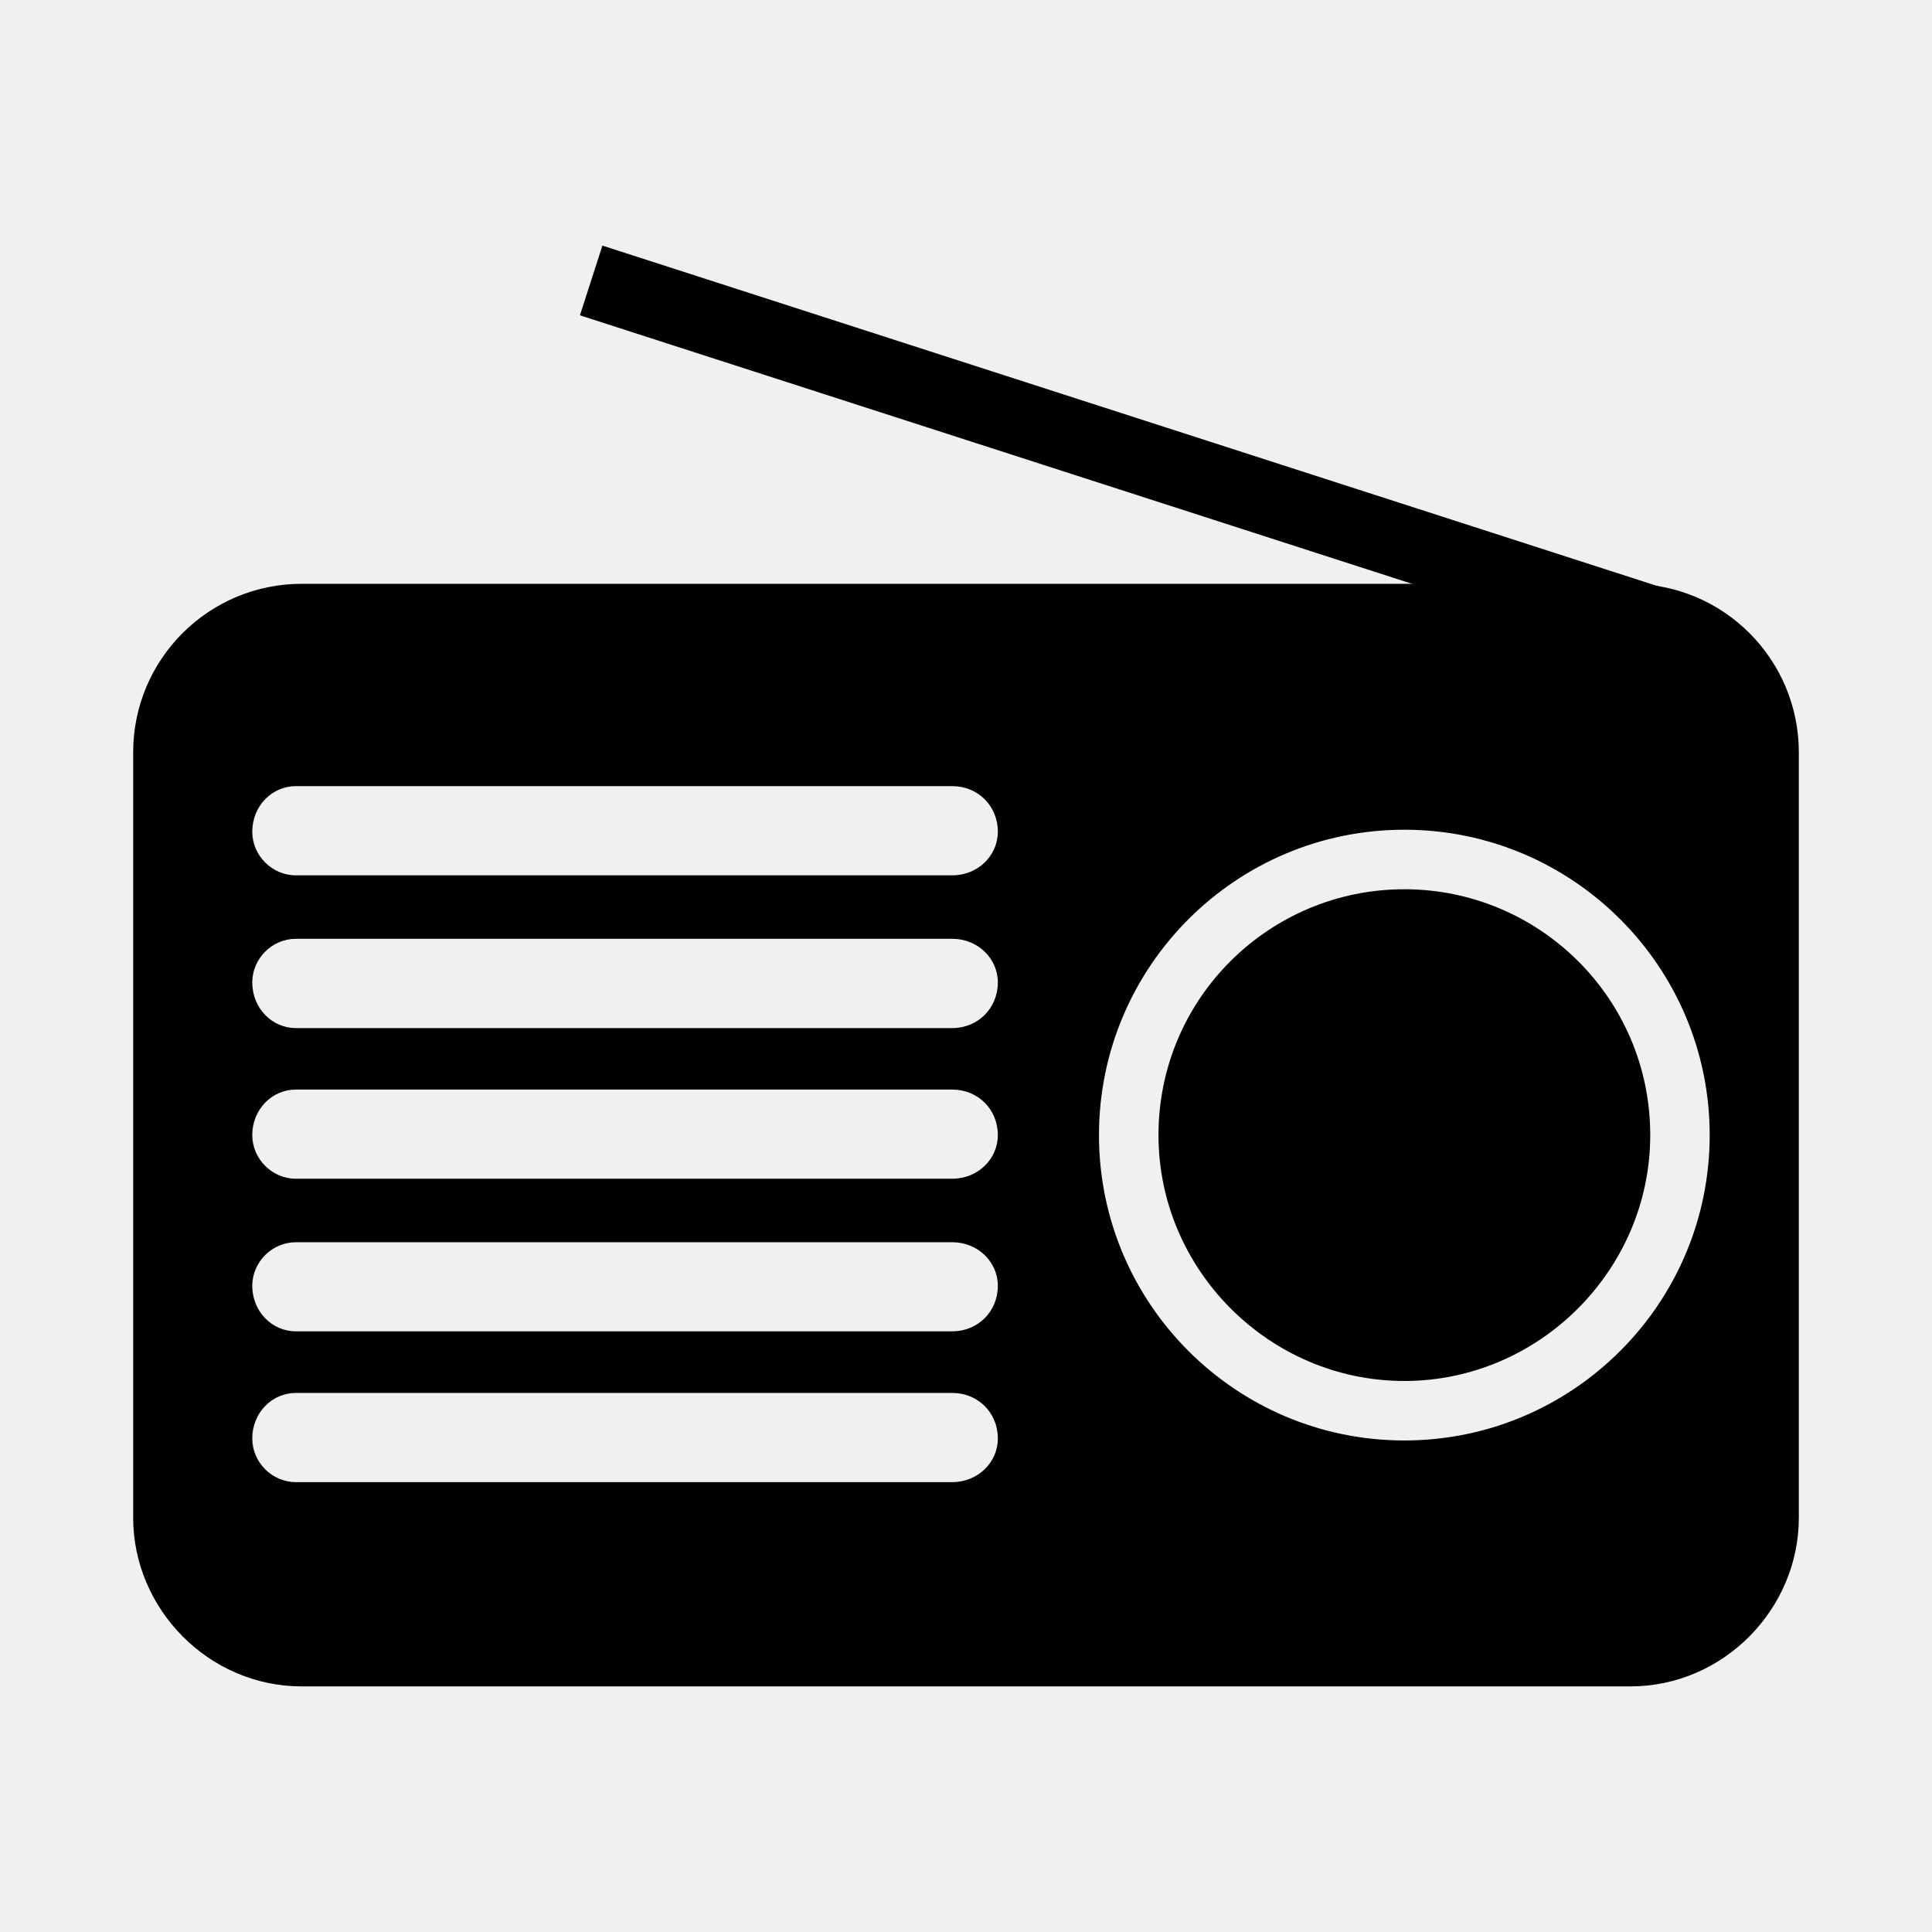
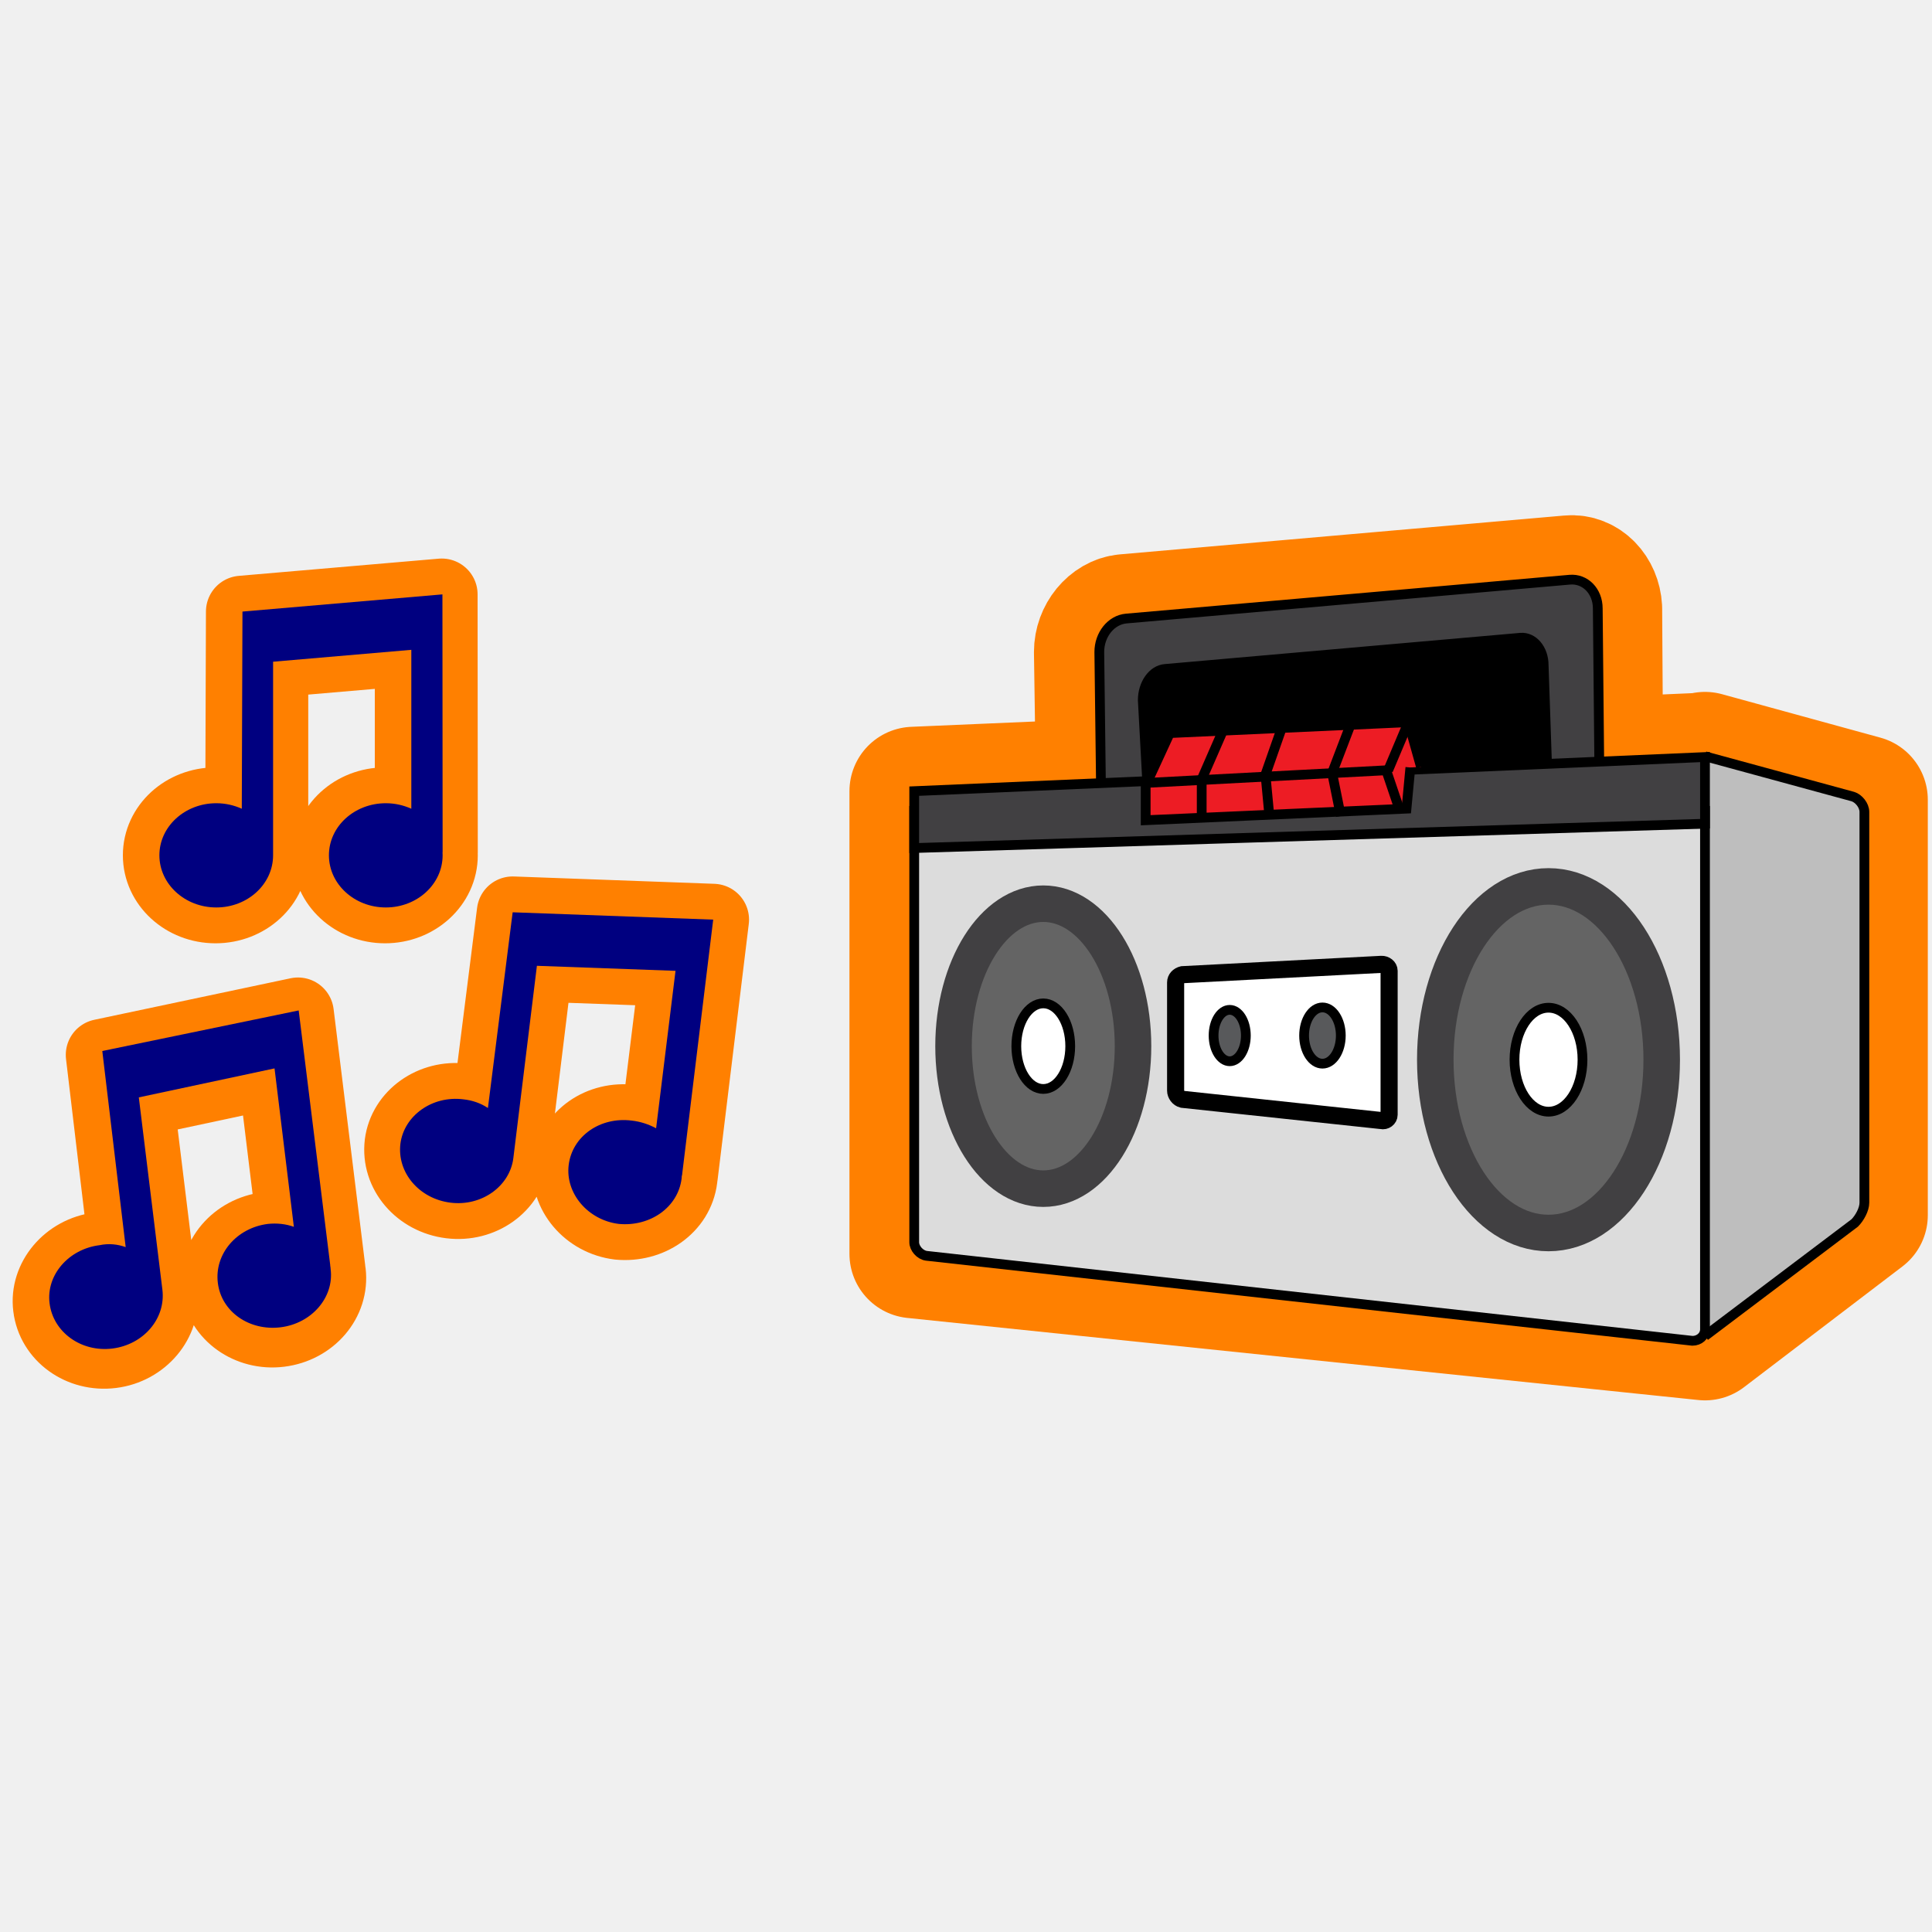
<svg xmlns="http://www.w3.org/2000/svg" version="1.1" x="0" y="0" width="200" height="200">
-   <g>
-     <path d="M31.239,60.435L168.773,60.435C178.418,60.435 186.214,68.243 186.214,77.888L186.214,157.117C186.214,166.562 178.419,174.575 168.773,174.575L31.239,174.575C21.597,174.575 13.786,166.562 13.786,157.117L13.786,77.884C13.786,68.242 21.598,60.435 31.239,60.435ZM30.628,81.38C28.162,81.38 26.115,83.427 26.115,86.102C26.115,88.564 28.162,90.615 30.628,90.615L98.574,90.615C101.241,90.615 103.296,88.564 103.296,86.102C103.296,83.427 101.241,81.38 98.574,81.38ZM30.628,97.184C28.162,97.184 26.115,99.235 26.115,101.697C26.115,104.368 28.162,106.427 30.628,106.427L98.574,106.427C101.241,106.427 103.296,104.368 103.296,101.697C103.296,99.235 101.241,97.184 98.574,97.184L30.628,97.184ZM30.628,112.791C28.162,112.791 26.115,114.842 26.115,117.505C26.115,119.971 28.162,122.022 30.628,122.022L98.574,122.022C101.241,122.022 103.296,119.971 103.296,117.505C103.296,114.842 101.241,112.791 98.574,112.791ZM30.628,128.595C28.162,128.595 26.115,130.646 26.115,133.104C26.115,135.767 28.162,137.818 30.628,137.818L98.574,137.818C101.241,137.818 103.296,135.767 103.296,133.104C103.296,130.646 101.241,128.595 98.574,128.595ZM30.628,144.197C28.162,144.197 26.115,146.241 26.115,148.912C26.115,151.378 28.162,153.429 30.628,153.429L98.574,153.429C101.241,153.429 103.296,151.378 103.296,148.912C103.296,146.241 101.241,144.197 98.574,144.197ZM145.374,85.893C127.929,85.893 113.766,100.06 113.766,117.505C113.766,134.954 127.929,149.117 145.374,149.117C162.816,149.117 176.986,134.954 176.986,117.505C176.99,100.06 162.816,85.893 145.374,85.893ZM145.374,92.055C131.409,92.055 119.925,103.338 119.925,117.505C119.925,131.466 131.409,142.958 145.374,142.958C159.332,142.958 170.832,131.466 170.832,117.505C170.832,103.338 159.332,92.055 145.374,92.055Z" style="fill:black;fill-rule:nonzero;" />
+   <path stroke-linejoin="round" d="m176.5 78.29v0.08l-11 0.48-0.1-15.87c-0.1-1.78-1.4-3.11-2.9-2.97l-46 4.02c-1.5 0.14-2.8 1.69-2.8 3.46l0.2 13.58-19.3 0.83v47.9l81.9 8.5 16.4-12.5v-43.01l-16.4-4.5zm0 0" stroke="#ff8000" stroke-linecap="round" stroke-width="13.33" fill="none" />
+   <g stroke-width="1.01" stroke="#000">
+     <path d="m114 83.56-0.2-16.07c0-1.77 1.2-3.32 2.8-3.46l27.1-2.37 18.8-1.65c1.6-0.14 2.9 1.19 2.9 2.97l0.2 20.58z" stroke-width="1.01" fill="#414042" />
+     <path d="m118.9 83.56-0.6-11.08c0-1.67 1-3.12 2.3-3.23l36.8-3.23c1.3-0.11 2.4 1.16 2.4 2.84l0.5 14.7zm41.4 9.8" />
+     <path fill="#bebebe" d="m176.5 138.3 15.5-11.7c0.5-0.5 1-1.4 1-2.1v-40.45c0-0.69-0.6-1.41-1.2-1.59l-15.3-4.17" />
+     <path fill="#dcdcdc" d="m94.64 83.94v44.66c0 0.6 0.57 1.3 1.26 1.4l79.3 8.8c0.7 0 1.3-0.5 1.3-1.2v-53.66zm1.26-1.26" />
+     <path fill="#414042" d="m94.64 87.79 81.86-2.52v-6.9l-81.86 3.53z" />
+     <path fill="#ed1c24" d="m146 79.45-0.4 4.26-27 1.2v-3.6l2.5-5.42 24.7-1.13 1.3 4.63" />
+     <path fill="none" d="m144.8 83.58-1.3-3.84-24.9 1.31" />
+     <path fill="#fff" d="m143.7 79.74 2.1-4.98" />
  </g>
-   <g>
-     <path d="M172.649,68.981L60.033,32.641L62.362,25.425L174.977,61.765Z" style="fill:black;fill-rule:nonzero;" />
+   <g stroke-width="1.01" stroke="#000" fill="none">
+     <path d="m139.8 75.04-1.9 4.97 0.9 4.46" />
+     <path d="m132.8 75.04-1.8 5.14 0.4 4.23" />
+     <path d="m126.6 75.63-2.2 5.04v3.74" />
+   </g>
+   <ellipse rx="9.29" ry="14.75" stroke="#414042" cy="108.3" cx="108" stroke-width="3.78" fill="#646464" />
+   <ellipse rx="11.72" ry="17.94" stroke="#414042" cy="109.7" cx="160.3" stroke-width="3.78" fill="#646464" />
+   <g stroke="#000">
+     <g fill="#fff">
+       <ellipse rx="2.79" ry="4.43" cy="108.3" cx="108" stroke-width="1.01" />
+       <ellipse rx="3.52" ry="5.38" cy="109.7" cx="160.3" stroke-width="1.01" />
+       <path stroke-width="1.77" d="m122.4 100.9c-0.4 0.1-0.7 0.4-0.7 0.8v11.2c0 0.4 0.3 0.8 0.7 0.9l20.6 2.2c0.4 0.1 0.8-0.2 0.8-0.6v-14.9c0-0.4-0.4-0.69-0.8-0.67l-20.6 1.07z" />
+     </g>
+     <ellipse rx="1.67" ry="2.66" cy="107.2" cx="127.3" stroke-width="1.01" fill="#58595b" />
+     <ellipse rx="1.9" ry="2.91" cy="107.2" cx="136.9" stroke-width="1.01" fill="#58595b" />
+   </g>
+   <g stroke-linejoin="round" stroke="#ff8000" stroke-linecap="round" stroke-width="7.42" fill="none">
+     <path d="m45.73 61.53-20.7 1.78-0.07 20.41c-0.8-0.36-1.7-0.57-2.65-0.57-3.25 0-5.88 2.41-5.88 5.39s2.63 5.4 5.88 5.4c3.26 0 5.89-2.42 5.89-5.4v-20.04l14.31-1.23v16.45c-0.8-0.36-1.7-0.57-2.65-0.57-3.25 0-5.88 2.41-5.88 5.39s2.63 5.4 5.88 5.4 5.89-2.42 5.89-5.4c0-0.1-0.01-0.21-0.01-0.32h0.01zm0.02 0.74" />
+     <path d="m73.83 95.2-20.76-0.76-2.56 20.26c-0.75-0.5-1.61-0.8-2.56-0.9-3.22-0.4-6.13 1.7-6.5 4.6-0.36 3 1.96 5.7 5.19 6.1 3.22 0.4 6.13-1.7 6.5-4.6l2.44-19.92 14.35 0.52-2.01 16.3c-0.74-0.4-1.61-0.7-2.55-0.8-3.23-0.4-6.14 1.6-6.5 4.6-0.36 2.9 1.96 5.7 5.19 6.1 3.22 0.3 6.13-1.7 6.5-4.7 0.01-0.1 0.02-0.2 0.02-0.3h0.02zm-0.07 0.74" />
+     <path d="m30.85 104.9-20.33 4.3 2.41 20.3c-0.83-0.3-1.75-0.4-2.69-0.3-3.23 0.4-5.55 3.2-5.18 6.1 0.36 3 3.27 5.1 6.5 4.7 3.22-0.4 5.54-3.2 5.18-6.1l-2.44-19.9 14.05-3 2 16.4c-0.83-0.3-1.75-0.4-2.69-0.3-3.23 0.4-5.55 3.1-5.18 6.1 0.36 2.9 3.27 5 6.49 4.6 3.23-0.4 5.55-3.1 5.19-6.1-0.01-0.1-0.03-0.2-0.05-0.3h0.01zm0.11 0.8" />
+   </g>
+   <g fill="#000080">
+     <path d="m45.8 61.53-20.7 1.78-0.07 20.41c-0.8-0.36-1.69-0.57-2.64-0.57-3.25 0-5.89 2.41-5.89 5.39s2.64 5.4 5.89 5.4 5.88-2.42 5.88-5.4v-20.04l14.31-1.23v16.45c-0.8-0.36-1.69-0.57-2.64-0.57-3.26 0-5.89 2.41-5.89 5.39s2.64 5.4 5.89 5.4 5.88-2.42 5.88-5.4c0-0.1 0-0.21-0.01-0.32h0.01zm0.02 0.74" />
+     <path d="m30.92 104.6-20.33 4.2 2.42 20.3c-0.84-0.3-1.75-0.4-2.7-0.2-3.22 0.4-5.54 3.1-5.18 6 0.36 3 3.27 5.1 6.5 4.7 3.22-0.4 5.55-3.1 5.18-6.1l-2.44-19.9 14.05-3 2 16.4c-0.83-0.3-1.75-0.4-2.69-0.3-3.22 0.4-5.55 3.1-5.18 6.1 0.36 3 3.27 5 6.5 4.6 3.22-0.4 5.54-3.1 5.18-6-0.01-0.2-0.03-0.3-0.05-0.4h0.01zm0.11 0.7" />
+     <path d="m73.83 95.2-20.76-0.76-2.56 20.26c-0.75-0.5-1.61-0.8-2.56-0.9-3.22-0.4-6.13 1.7-6.5 4.6-0.36 3 1.96 5.7 5.19 6.1 3.22 0.4 6.13-1.7 6.5-4.6l2.44-19.92 14.35 0.52-2.01 16.3c-0.74-0.4-1.61-0.7-2.55-0.8-3.23-0.4-6.13 1.6-6.5 4.6-0.36 2.9 1.96 5.7 5.19 6.1 3.22 0.3 6.13-1.7 6.5-4.7 0.01-0.1 0.02-0.2 0.02-0.3h0.02zm-0.07 0.74" />
  </g>
</svg>
